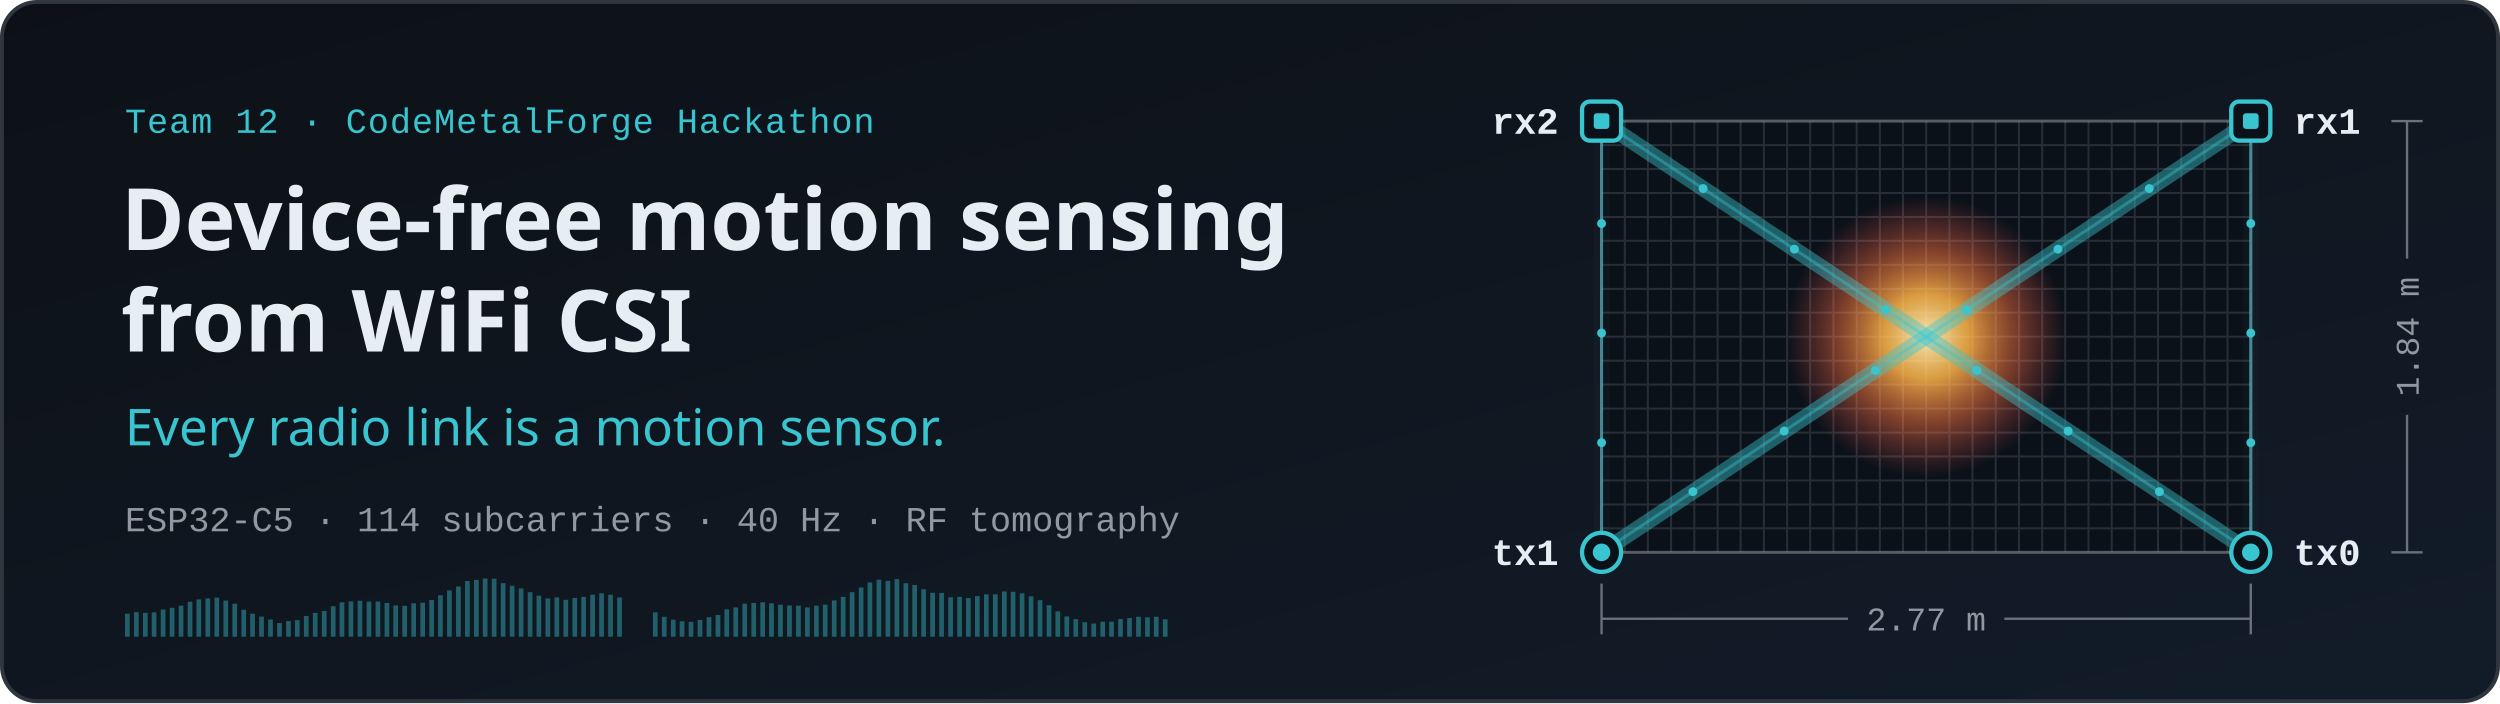
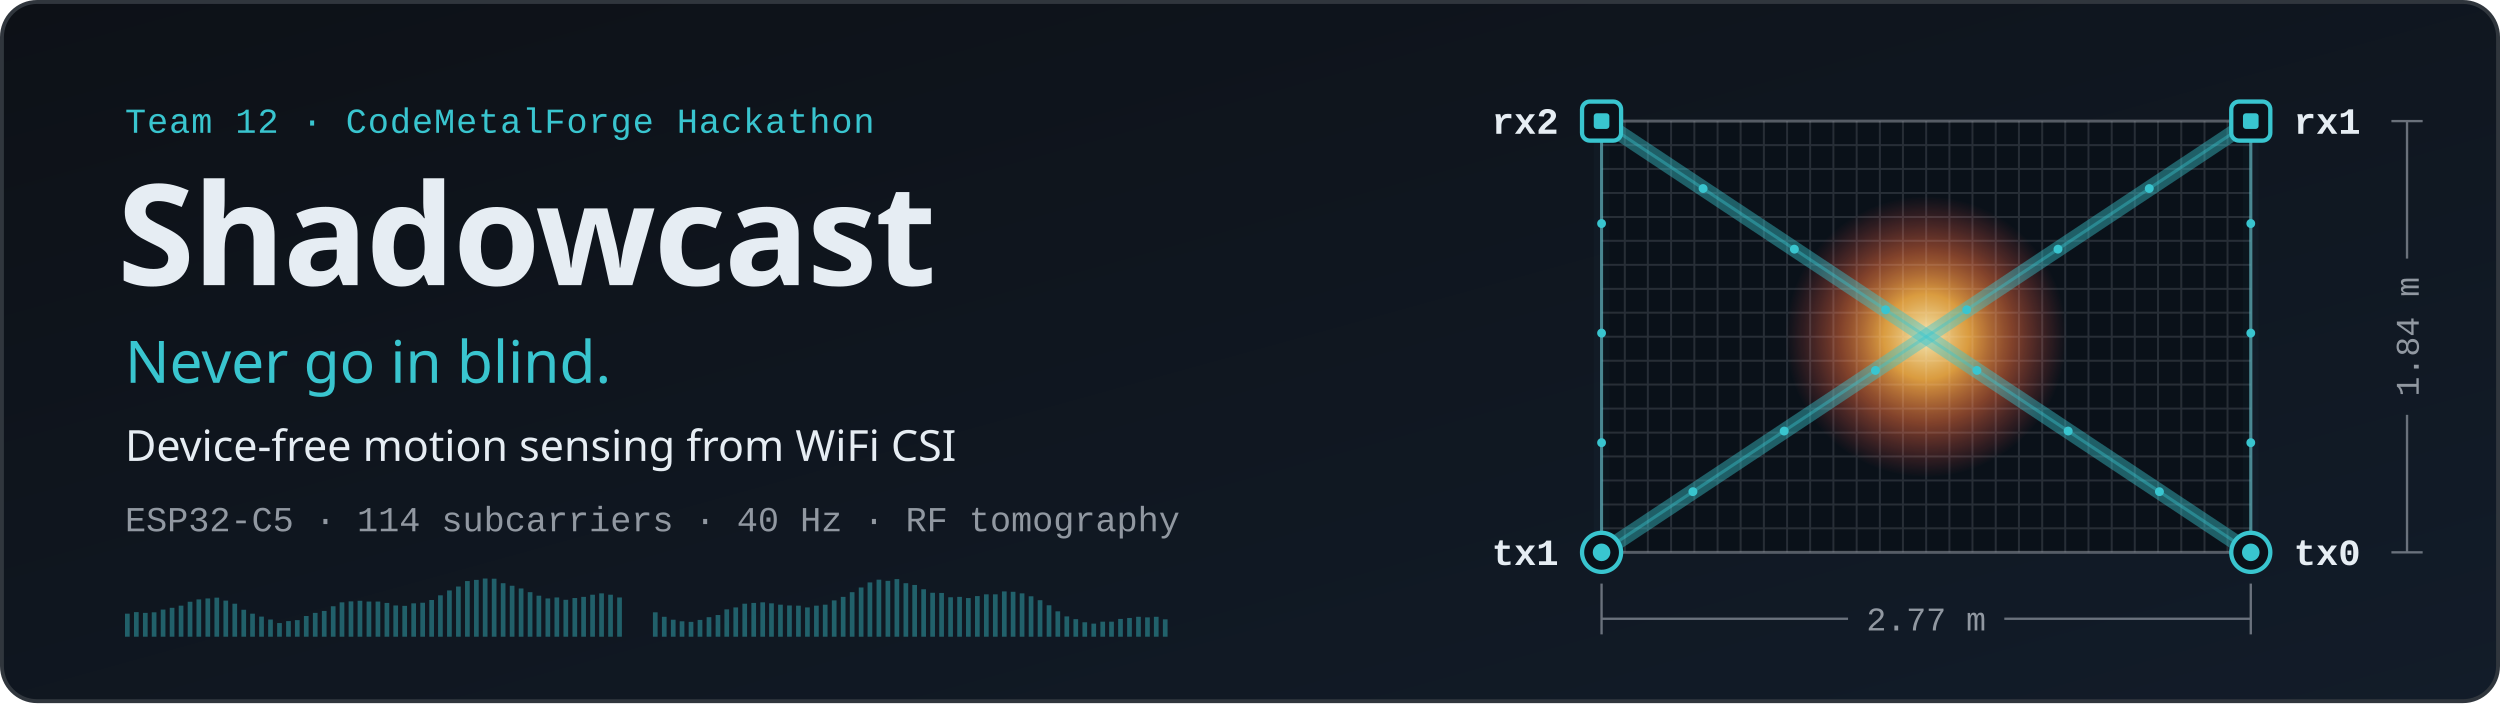
<svg xmlns="http://www.w3.org/2000/svg" viewBox="0 0 1280 360" width="1280" height="360" role="img" aria-labelledby="title desc">
  <style>
text{font-family:-apple-system, BlinkMacSystemFont, "Segoe UI", "Noto Sans", Helvetica, Arial, sans-serif}.m{font-family:ui-monospace, SFMono-Regular, "SF Mono", Menlo, Consolas, "Liberation Mono", monospace}
@keyframes walk{0%{transform:translate(0px,0px)}2.08%{transform:translate(14.4px,14.9px)}4.17%{transform:translate(28.6px,28.8px)}6.25%{transform:translate(42.2px,40.7px)}8.33%{transform:translate(55.2px,49.9px)}10.42%{transform:translate(67.2px,55.6px)}12.5%{transform:translate(78.1px,57.6px)}14.58%{transform:translate(87.6px,55.6px)}16.67%{transform:translate(95.6px,49.9px)}18.75%{transform:translate(102px,40.7px)}20.83%{transform:translate(106.6px,28.8px)}22.92%{transform:translate(109.5px,14.9px)}25%{transform:translate(110.4px,0px)}27.08%{transform:translate(109.5px,-14.9px)}29.17%{transform:translate(106.6px,-28.8px)}31.25%{transform:translate(102px,-40.7px)}33.33%{transform:translate(95.6px,-49.9px)}35.42%{transform:translate(87.6px,-55.6px)}37.5%{transform:translate(78.1px,-57.6px)}39.58%{transform:translate(67.2px,-55.6px)}41.67%{transform:translate(55.2px,-49.9px)}43.75%{transform:translate(42.2px,-40.7px)}45.83%{transform:translate(28.6px,-28.8px)}47.92%{transform:translate(14.4px,-14.9px)}50%{transform:translate(0px,0px)}52.08%{transform:translate(-14.4px,14.9px)}54.17%{transform:translate(-28.6px,28.8px)}56.25%{transform:translate(-42.2px,40.7px)}58.33%{transform:translate(-55.2px,49.9px)}60.42%{transform:translate(-67.2px,55.6px)}62.5%{transform:translate(-78.1px,57.6px)}64.58%{transform:translate(-87.6px,55.6px)}66.67%{transform:translate(-95.6px,49.9px)}68.75%{transform:translate(-102px,40.7px)}70.83%{transform:translate(-106.6px,28.8px)}72.92%{transform:translate(-109.5px,14.9px)}75%{transform:translate(-110.4px,0px)}77.08%{transform:translate(-109.5px,-14.9px)}79.17%{transform:translate(-106.6px,-28.8px)}81.25%{transform:translate(-102px,-40.7px)}83.33%{transform:translate(-95.6px,-49.9px)}85.42%{transform:translate(-87.6px,-55.6px)}87.5%{transform:translate(-78.1px,-57.6px)}89.58%{transform:translate(-67.2px,-55.6px)}91.67%{transform:translate(-55.2px,-49.9px)}93.75%{transform:translate(-42.2px,-40.7px)}95.83%{transform:translate(-28.6px,-28.8px)}97.92%{transform:translate(-14.4px,-14.9px)}100%{transform:translate(0px,0px)}}
@keyframes ga{0%{opacity:.03}2.08%{opacity:.03}4.17%{opacity:.03}6.25%{opacity:.04}8.33%{opacity:.04}10.42%{opacity:.05}12.5%{opacity:.07}14.58%{opacity:.1}16.67%{opacity:.13}18.75%{opacity:.15}20.83%{opacity:.18}22.92%{opacity:.19}25%{opacity:.2}27.08%{opacity:.19}29.17%{opacity:.18}31.25%{opacity:.15}33.33%{opacity:.13}35.42%{opacity:.1}37.5%{opacity:.07}39.58%{opacity:.05}41.67%{opacity:.04}43.75%{opacity:.04}45.83%{opacity:.03}47.92%{opacity:.03}50%{opacity:.03}52.08%{opacity:.03}54.17%{opacity:.03}56.25%{opacity:.03}58.33%{opacity:.03}60.42%{opacity:.03}62.5%{opacity:.03}64.58%{opacity:.03}66.67%{opacity:.03}68.75%{opacity:.03}70.83%{opacity:.03}72.92%{opacity:.03}75%{opacity:.03}77.08%{opacity:.03}79.17%{opacity:.03}81.25%{opacity:.03}83.33%{opacity:.03}85.42%{opacity:.03}87.5%{opacity:.03}89.58%{opacity:.03}91.67%{opacity:.03}93.75%{opacity:.03}95.83%{opacity:.03}97.92%{opacity:.03}100%{opacity:.03}}
@keyframes gb{0%{opacity:.03}2.08%{opacity:.03}4.17%{opacity:.03}6.25%{opacity:.03}8.33%{opacity:.03}10.42%{opacity:.03}12.5%{opacity:.03}14.58%{opacity:.03}16.67%{opacity:.03}18.75%{opacity:.03}20.83%{opacity:.03}22.92%{opacity:.03}25%{opacity:.03}27.08%{opacity:.03}29.17%{opacity:.03}31.25%{opacity:.03}33.33%{opacity:.03}35.42%{opacity:.03}37.5%{opacity:.03}39.58%{opacity:.03}41.67%{opacity:.03}43.75%{opacity:.03}45.83%{opacity:.03}47.92%{opacity:.03}50%{opacity:.03}52.08%{opacity:.03}54.17%{opacity:.03}56.25%{opacity:.04}58.33%{opacity:.04}60.42%{opacity:.05}62.5%{opacity:.07}64.58%{opacity:.1}66.67%{opacity:.13}68.75%{opacity:.15}70.83%{opacity:.18}72.92%{opacity:.19}75%{opacity:.2}77.08%{opacity:.19}79.17%{opacity:.18}81.25%{opacity:.15}83.33%{opacity:.13}85.42%{opacity:.1}87.5%{opacity:.07}89.58%{opacity:.05}91.67%{opacity:.04}93.75%{opacity:.04}95.83%{opacity:.03}97.92%{opacity:.03}100%{opacity:.03}}
@keyframes gc{0%{opacity:.43}2.08%{opacity:.39}4.17%{opacity:.29}6.25%{opacity:.19}8.33%{opacity:.12}10.42%{opacity:.09}12.5%{opacity:.07}14.58%{opacity:.06}16.67%{opacity:.06}18.75%{opacity:.07}20.83%{opacity:.09}22.92%{opacity:.12}25%{opacity:.17}27.08%{opacity:.24}29.17%{opacity:.31}31.25%{opacity:.38}33.33%{opacity:.42}35.42%{opacity:.43}37.5%{opacity:.43}39.58%{opacity:.42}41.67%{opacity:.42}43.75%{opacity:.42}45.83%{opacity:.42}47.92%{opacity:.43}50%{opacity:.43}52.08%{opacity:.43}54.17%{opacity:.42}56.25%{opacity:.42}58.33%{opacity:.42}60.42%{opacity:.42}62.5%{opacity:.43}64.58%{opacity:.43}66.67%{opacity:.42}68.75%{opacity:.38}70.83%{opacity:.31}72.92%{opacity:.24}75%{opacity:.17}77.08%{opacity:.12}79.17%{opacity:.09}81.25%{opacity:.07}83.33%{opacity:.06}85.42%{opacity:.06}87.5%{opacity:.07}89.58%{opacity:.09}91.67%{opacity:.12}93.75%{opacity:.19}95.83%{opacity:.29}97.92%{opacity:.39}100%{opacity:.43}}
@keyframes gd{0%{opacity:.43}2.08%{opacity:.43}4.17%{opacity:.42}6.25%{opacity:.42}8.33%{opacity:.42}10.42%{opacity:.42}12.5%{opacity:.43}14.58%{opacity:.43}16.67%{opacity:.42}18.75%{opacity:.38}20.83%{opacity:.31}22.92%{opacity:.24}25%{opacity:.17}27.08%{opacity:.12}29.17%{opacity:.09}31.25%{opacity:.07}33.33%{opacity:.06}35.42%{opacity:.06}37.5%{opacity:.07}39.58%{opacity:.09}41.67%{opacity:.12}43.75%{opacity:.19}45.83%{opacity:.29}47.92%{opacity:.39}50%{opacity:.43}52.08%{opacity:.39}54.17%{opacity:.29}56.25%{opacity:.19}58.33%{opacity:.12}60.42%{opacity:.09}62.5%{opacity:.07}64.58%{opacity:.06}66.67%{opacity:.06}68.75%{opacity:.07}70.83%{opacity:.09}72.92%{opacity:.12}75%{opacity:.17}77.08%{opacity:.24}79.17%{opacity:.31}81.25%{opacity:.38}83.33%{opacity:.42}85.42%{opacity:.43}87.5%{opacity:.43}89.58%{opacity:.42}91.67%{opacity:.42}93.75%{opacity:.42}95.83%{opacity:.42}97.92%{opacity:.43}100%{opacity:.43}}
.walk{animation:walk 24s linear infinite}
.ga{opacity:.03;animation:ga 24s linear infinite}
.gb{opacity:.03;animation:gb 24s linear infinite}
.gc{opacity:.43;animation:gc 24s linear infinite}
.gd{opacity:.43;animation:gd 24s linear infinite}
.pk{stroke-dasharray:0.1 56;animation:flow 2.8s linear infinite}
@keyframes flow{to{stroke-dashoffset:-56}}
.ring{opacity:0;transform-box:fill-box;transform-origin:center;animation:ping 3.2s ease-out infinite}
@keyframes ping{0%{transform:scale(1);opacity:.6}100%{transform:scale(3.4);opacity:0}}
.scan{transform:translateX(-140px);animation:scan 7s ease-in-out infinite}
@keyframes scan{0%{transform:translateX(-140px)}70%,100%{transform:translateX(700px)}}
@media (prefers-reduced-motion:reduce){*{animation:none!important}}
</style>
  <defs>
    <linearGradient id="card" x1="0" y1="0" x2="1" y2="1">
      <stop offset="0" stop-color="#0d1117" />
      <stop offset="1" stop-color="#121c29" />
    </linearGradient>
    <radialGradient id="heat">
      <stop offset="0" stop-color="#fff1b8" stop-opacity="0.95" />
      <stop offset=".3" stop-color="#ffb547" stop-opacity="0.85" />
      <stop offset=".62" stop-color="#f4703c" stop-opacity="0.5" />
      <stop offset="1" stop-color="#e5484d" stop-opacity="0" />
    </radialGradient>
    <linearGradient id="sweep">
      <stop offset="0" stop-color="#39c5cf" stop-opacity="0" />
      <stop offset=".5" stop-color="#39c5cf" />
      <stop offset="1" stop-color="#39c5cf" stop-opacity="0" />
    </linearGradient>
    <clipPath id="roomclip">
      <rect x="820" y="62" width="332.4" height="220.8" />
    </clipPath>
    <clipPath id="barclip">
      <path d="M64 326v-11.8h2.4v11.8zM68.6 326v-12.6h2.4v12.6zM73.2 326v-12.2h2.4v12.2zM77.7 326v-12.5h2.4v12.5zM82.3 326v-13.9h2.4v13.9zM86.9 326v-14.8h2.4v14.8zM91.5 326v-15.9h2.4v15.9zM96.1 326v-17.9h2.4v17.9zM100.6 326v-19.1h2.4v19.1zM105.2 326v-19.6h2.4v19.6zM109.8 326v-20h2.4v20zM114.4 326v-18.5h2.4v18.5zM119 326v-16.9h2.4v16.9zM123.6 326v-13.8h2.4v13.8zM128.1 326v-11.8h2.4v11.8zM132.7 326v-10.3h2.4v10.3zM137.3 326v-8.8h2.4v8.8zM141.9 326v-7h2.4v7zM146.5 326v-8h2.4v8zM151 326v-8.5h2.4v8.5zM155.6 326v-10.6h2.4v10.6zM160.2 326v-12.2h2.4v12.2zM164.8 326v-13.2h2.4v13.2zM169.4 326v-15.6h2.4v15.6zM173.9 326v-17.6h2.4v17.6zM178.5 326v-18.1h2.4v18.1zM183.1 326v-18.4h2.4v18.4zM187.7 326v-18h2.4v18zM192.3 326v-18h2.4v18zM196.9 326v-17.3h2.4v17.3zM201.4 326v-16h2.4v16zM206 326v-15.8h2.4v15.8zM210.6 326v-17.1h2.4v17.1zM215.2 326v-17.4h2.4v17.4zM219.8 326v-18.8h2.4v18.8zM224.3 326v-21.2h2.4v21.2zM228.9 326v-23.7h2.4v23.7zM233.5 326v-25.7h2.4v25.7zM238.1 326v-28.5h2.4v28.5zM242.7 326v-29.1h2.4v29.1zM247.2 326v-29.8h2.4v29.8zM251.8 326v-29.7h2.4v29.7zM256.4 326v-27.4h2.4v27.4zM261 326v-26.1h2.4v26.1zM265.6 326v-24.7h2.4v24.7zM270.2 326v-22.8h2.4v22.8zM274.7 326v-21h2.4v21zM279.3 326v-19.6h2.4v19.6zM283.9 326v-20.1h2.4v20.1zM288.5 326v-18.9h2.4v18.9zM293.1 326v-19.8h2.4v19.8zM297.6 326v-20.4h2.4v20.4zM302.2 326v-21.5h2.4v21.5zM306.8 326v-22.2h2.4v22.2zM311.4 326v-21.5h2.4v21.5zM316 326v-20.1h2.4v20.1zM334.3 326v-12.5h2.4v12.5zM338.9 326v-10.2h2.4v10.2zM343.5 326v-8.7h2.4v8.7zM348 326v-7.9h2.4v7.9zM352.6 326v-7.6h2.4v7.6zM357.2 326v-8.6h2.4v8.6zM361.8 326v-10h2.4v10zM366.4 326v-11.1h2.4v11.1zM370.9 326v-14h2.4v14zM375.5 326v-15h2.4v15zM380.1 326v-16.9h2.4v16.9zM384.7 326v-17.3h2.4v17.3zM389.3 326v-17.6h2.4v17.6zM393.8 326v-17.1h2.4v17.1zM398.4 326v-16.4h2.4v16.4zM403 326v-16h2.4v16zM407.6 326v-15.9h2.4v15.9zM412.2 326v-15h2.4v15zM416.8 326v-15.9h2.4v15.9zM421.3 326v-16.4h2.4v16.4zM425.9 326v-18.6h2.4v18.6zM430.5 326v-20.4h2.4v20.4zM435.1 326v-22.8h2.4v22.8zM439.7 326v-25.2h2.4v25.2zM444.2 326v-27.8h2.4v27.8zM448.8 326v-29.2h2.4v29.2zM453.4 326v-28.6h2.4v28.6zM458 326v-29.5h2.4v29.5zM462.6 326v-27.4h2.4v27.4zM467.1 326v-26.5h2.4v26.5zM471.7 326v-24.3h2.4v24.3zM476.3 326v-22.5h2.4v22.5zM480.9 326v-22.4h2.4v22.4zM485.5 326v-20.2h2.4v20.2zM490.1 326v-20.4h2.4v20.4zM494.6 326v-19.8h2.4v19.8zM499.2 326v-20.8h2.4v20.8zM503.8 326v-21.7h2.4v21.7zM508.4 326v-21.7h2.4v21.7zM513 326v-23.2h2.4v23.2zM517.5 326v-23h2.4v23zM522.1 326v-22.2h2.4v22.2zM526.7 326v-20.7h2.4v20.7zM531.3 326v-18.7h2.4v18.7zM535.9 326v-16.1h2.4v16.1zM540.4 326v-13h2.4v13zM545 326v-10.4h2.4v10.4zM549.6 326v-9h2.4v9zM554.2 326v-7.4h2.4v7.4zM558.8 326v-6.7h2.4v6.7zM563.4 326v-7.7h2.4v7.7zM567.9 326v-7.7h2.4v7.7zM572.5 326v-9.1h2.4v9.1zM577.1 326v-9.6h2.4v9.6zM581.7 326v-10.2h2.4v10.2zM586.3 326v-9.9h2.4v9.9zM590.8 326v-10.2h2.4v10.2zM595.4 326v-8.9h2.4v8.9z" />
    </clipPath>
  </defs>
  <rect x="1" y="1" width="1278" height="358" rx="18" fill="url(#card)" stroke="#30363d" stroke-width="2" />
  <text class="m" x="64" y="68" font-size="18" fill="#39c5cf" letter-spacing="0.5">Team 12 · CodeMetalForge Hackathon</text>
-   <text x="62" y="128" font-size="44" font-weight="700" fill="#e6edf3">Device-free motion sensing</text>
-   <text x="62" y="180" font-size="44" font-weight="700" fill="#e6edf3">from WiFi CSI</text>
-   <text x="64" y="228" font-size="26" font-weight="500" fill="#39c5cf">Every radio link is a motion sensor.</text>
+   <text x="60" y="146" font-size="72" font-weight="700" fill="#e6edf3" letter-spacing="-1">Shadowcast</text>
+   <text x="64" y="196" font-size="30" font-weight="500" fill="#39c5cf">Never go in blind.</text>
+   <text x="64" y="236" font-size="22" fill="#e6edf3">Device-free motion sensing from WiFi CSI</text>
  <text class="m" x="64" y="272" font-size="18" fill="#9198a1">ESP32-C5 · 114 subcarriers · 40 Hz · RF tomography</text>
  <path d="M64 326v-11.8h2.4v11.8zM68.6 326v-12.6h2.4v12.6zM73.2 326v-12.2h2.4v12.2zM77.7 326v-12.5h2.4v12.5zM82.3 326v-13.9h2.4v13.9zM86.9 326v-14.8h2.4v14.8zM91.5 326v-15.9h2.4v15.9zM96.1 326v-17.9h2.4v17.9zM100.6 326v-19.1h2.4v19.1zM105.2 326v-19.6h2.4v19.6zM109.8 326v-20h2.4v20zM114.4 326v-18.5h2.4v18.5zM119 326v-16.9h2.4v16.9zM123.6 326v-13.8h2.4v13.8zM128.1 326v-11.8h2.4v11.8zM132.7 326v-10.3h2.4v10.3zM137.3 326v-8.8h2.4v8.8zM141.9 326v-7h2.4v7zM146.5 326v-8h2.4v8zM151 326v-8.5h2.4v8.5zM155.6 326v-10.6h2.4v10.6zM160.2 326v-12.2h2.4v12.2zM164.8 326v-13.2h2.4v13.2zM169.4 326v-15.6h2.4v15.6zM173.9 326v-17.6h2.4v17.6zM178.5 326v-18.1h2.4v18.1zM183.1 326v-18.4h2.4v18.4zM187.7 326v-18h2.4v18zM192.3 326v-18h2.4v18zM196.9 326v-17.3h2.4v17.3zM201.4 326v-16h2.4v16zM206 326v-15.8h2.4v15.8zM210.6 326v-17.1h2.4v17.1zM215.2 326v-17.4h2.4v17.4zM219.8 326v-18.8h2.4v18.8zM224.3 326v-21.2h2.4v21.2zM228.9 326v-23.7h2.4v23.7zM233.5 326v-25.7h2.4v25.7zM238.1 326v-28.5h2.4v28.5zM242.7 326v-29.1h2.4v29.1zM247.2 326v-29.8h2.4v29.8zM251.8 326v-29.7h2.4v29.7zM256.4 326v-27.4h2.4v27.4zM261 326v-26.1h2.4v26.1zM265.6 326v-24.7h2.4v24.7zM270.2 326v-22.8h2.4v22.8zM274.7 326v-21h2.4v21zM279.3 326v-19.6h2.4v19.6zM283.9 326v-20.1h2.4v20.1zM288.5 326v-18.9h2.4v18.9zM293.1 326v-19.8h2.4v19.8zM297.6 326v-20.4h2.4v20.4zM302.2 326v-21.5h2.4v21.5zM306.8 326v-22.2h2.4v22.2zM311.4 326v-21.5h2.4v21.5zM316 326v-20.1h2.4v20.1zM334.3 326v-12.5h2.4v12.5zM338.9 326v-10.2h2.4v10.2zM343.5 326v-8.7h2.4v8.7zM348 326v-7.9h2.4v7.9zM352.6 326v-7.6h2.4v7.6zM357.2 326v-8.6h2.4v8.6zM361.8 326v-10h2.4v10zM366.4 326v-11.1h2.4v11.1zM370.9 326v-14h2.4v14zM375.5 326v-15h2.4v15zM380.1 326v-16.9h2.4v16.9zM384.7 326v-17.3h2.4v17.3zM389.3 326v-17.6h2.4v17.6zM393.8 326v-17.1h2.4v17.1zM398.4 326v-16.4h2.4v16.4zM403 326v-16h2.4v16zM407.6 326v-15.9h2.4v15.9zM412.2 326v-15h2.4v15zM416.8 326v-15.9h2.4v15.9zM421.3 326v-16.4h2.4v16.4zM425.9 326v-18.6h2.4v18.6zM430.5 326v-20.4h2.4v20.4zM435.1 326v-22.8h2.4v22.8zM439.7 326v-25.2h2.4v25.2zM444.2 326v-27.8h2.4v27.8zM448.8 326v-29.2h2.4v29.2zM453.4 326v-28.6h2.4v28.6zM458 326v-29.5h2.4v29.5zM462.6 326v-27.4h2.4v27.4zM467.1 326v-26.5h2.4v26.5zM471.7 326v-24.3h2.4v24.3zM476.3 326v-22.5h2.4v22.5zM480.9 326v-22.4h2.4v22.4zM485.5 326v-20.2h2.4v20.2zM490.1 326v-20.4h2.4v20.4zM494.6 326v-19.8h2.4v19.8zM499.2 326v-20.8h2.4v20.8zM503.8 326v-21.7h2.4v21.7zM508.4 326v-21.7h2.4v21.7zM513 326v-23.2h2.4v23.2zM517.5 326v-23h2.4v23zM522.1 326v-22.2h2.4v22.2zM526.7 326v-20.7h2.4v20.7zM531.3 326v-18.7h2.4v18.7zM535.9 326v-16.1h2.4v16.1zM540.4 326v-13h2.4v13zM545 326v-10.4h2.4v10.4zM549.6 326v-9h2.4v9zM554.2 326v-7.4h2.4v7.4zM558.8 326v-6.7h2.4v6.7zM563.4 326v-7.7h2.4v7.7zM567.9 326v-7.7h2.4v7.7zM572.5 326v-9.1h2.4v9.1zM577.1 326v-9.6h2.4v9.6zM581.7 326v-10.2h2.4v10.2zM586.3 326v-9.9h2.4v9.9zM590.8 326v-10.2h2.4v10.2zM595.4 326v-8.9h2.4v8.9z" fill="#39c5cf" opacity="0.42" />
  <g clip-path="url(#barclip)">
    <rect class="scan" x="44" y="286" width="120" height="44" fill="url(#sweep)" opacity=".8" />
  </g>
  <rect x="820" y="62" width="332.4" height="220.8" fill="#0a1119" />
  <path id="grid" d="M831.9 62V282.8M843.7 62V282.8M855.6 62V282.8M867.5 62V282.8M879.4 62V282.8M891.2 62V282.8M903.1 62V282.8M915 62V282.8M926.8 62V282.8M938.7 62V282.8M950.6 62V282.8M962.5 62V282.8M974.3 62V282.8M986.2 62V282.8M998.1 62V282.8M1009.9 62V282.8M1021.8 62V282.8M1033.7 62V282.8M1045.6 62V282.8M1057.4 62V282.8M1069.3 62V282.8M1081.2 62V282.8M1093 62V282.8M1104.9 62V282.8M1116.8 62V282.8M1128.7 62V282.8M1140.5 62V282.8M820 74.3H1152.4M820 86.5H1152.4M820 98.8H1152.4M820 111.1H1152.4M820 123.3H1152.4M820 135.6H1152.4M820 147.9H1152.4M820 160.1H1152.4M820 172.4H1152.4M820 184.7H1152.4M820 196.9H1152.4M820 209.2H1152.4M820 221.5H1152.4M820 233.7H1152.4M820 246H1152.4M820 258.3H1152.4M820 270.5H1152.4" fill="none" stroke="#e6edf3" stroke-opacity="0.07" stroke-width="1" />
  <g clip-path="url(#roomclip)">
    <g class="walk">
      <circle cx="986.2" cy="172.4" r="72" fill="url(#heat)" />
    </g>
  </g>
  <use href="#grid" stroke="#0a1119" stroke-opacity="1" stroke-width="1.4" />
  <rect x="820" y="62" width="332.4" height="220.8" fill="none" stroke="#9198a1" stroke-opacity=".55" stroke-width="1.5" />
  <g fill="none" stroke="#39c5cf" stroke-linecap="round">
    <path class="ga" d="M1152.4 282.8L1152.4 62" stroke-width="8" />
    <path class="gb" d="M820 282.8L820 62" stroke-width="8" />
    <path class="gc" d="M820 282.8L1152.4 62" stroke-width="8" />
    <path class="gd" d="M1152.4 282.8L820 62" stroke-width="8" />
    <path class="base" d="M1152.4 282.8L1152.4 62" stroke-width="1.6" stroke-opacity="0.4" />
    <path class="base" d="M820 282.8L820 62" stroke-width="1.6" stroke-opacity="0.4" />
    <path class="base" d="M820 282.8L1152.4 62" stroke-width="1.6" stroke-opacity="0.4" />
    <path class="base" d="M1152.4 282.8L820 62" stroke-width="1.6" stroke-opacity="0.4" />
    <path class="pk" d="M1152.4 282.8L1152.4 62" stroke-width="4.5" style="animation-delay:0s" />
    <path class="pk" d="M820 282.8L820 62" stroke-width="4.5" style="animation-delay:-0.9s" />
    <path class="pk" d="M820 282.8L1152.4 62" stroke-width="4.5" style="animation-delay:-1.6s" />
    <path class="pk" d="M1152.4 282.8L820 62" stroke-width="4.5" style="animation-delay:-2.3s" />
  </g>
  <rect x="810" y="52" width="20" height="20" rx="4" fill="#0a1119" stroke="#39c5cf" stroke-width="2.2" />
  <rect x="816" y="58" width="8" height="8" rx="1.5" fill="#39c5cf" />
  <rect x="1142.4" y="52" width="20" height="20" rx="4" fill="#0a1119" stroke="#39c5cf" stroke-width="2.2" />
  <rect x="1148.4" y="58" width="8" height="8" rx="1.5" fill="#39c5cf" />
  <circle class="ring" cx="820" cy="282.8" r="9" fill="none" stroke="#39c5cf" stroke-width="1.6" vector-effect="non-scaling-stroke" style="animation-delay:0s" />
  <circle cx="820" cy="282.8" r="10" fill="#0a1119" stroke="#39c5cf" stroke-width="2.2" />
  <circle cx="820" cy="282.8" r="4.5" fill="#39c5cf" />
  <circle class="ring" cx="1152.4" cy="282.8" r="9" fill="none" stroke="#39c5cf" stroke-width="1.6" vector-effect="non-scaling-stroke" style="animation-delay:-1.6s" />
  <circle cx="1152.4" cy="282.8" r="10" fill="#0a1119" stroke="#39c5cf" stroke-width="2.2" />
  <circle cx="1152.4" cy="282.8" r="4.5" fill="#39c5cf" />
  <text class="m" x="798" y="68.5" text-anchor="end" font-size="19" font-weight="600" fill="#e6edf3">rx2</text>
  <text class="m" x="798" y="289.3" text-anchor="end" font-size="19" font-weight="600" fill="#e6edf3">tx1</text>
  <text class="m" x="1174.4" y="68.5" text-anchor="start" font-size="19" font-weight="600" fill="#e6edf3">rx1</text>
  <text class="m" x="1174.4" y="289.3" text-anchor="start" font-size="19" font-weight="600" fill="#e6edf3">tx0</text>
  <g stroke="#9198a1" stroke-opacity=".7" stroke-width="1.2" fill="none">
    <path d="M820 298.8V324.8M1152.4 298.8V324.8M820 316.8H946.2M1026.2 316.8H1152.4" />
    <text class="m" x="986.2" y="322.8" text-anchor="middle" font-size="17" fill="#9198a1" stroke="none">2.77 m</text>
    <path d="M1224.4 62H1240.4M1224.4 282.8H1240.4M1232.4 62V132.4M1232.4 212.4V282.8" />
    <text class="m" transform="translate(1238.4 172.4) rotate(-90)" text-anchor="middle" font-size="17" fill="#9198a1" stroke="none">1.84 m</text>
  </g>
</svg>
